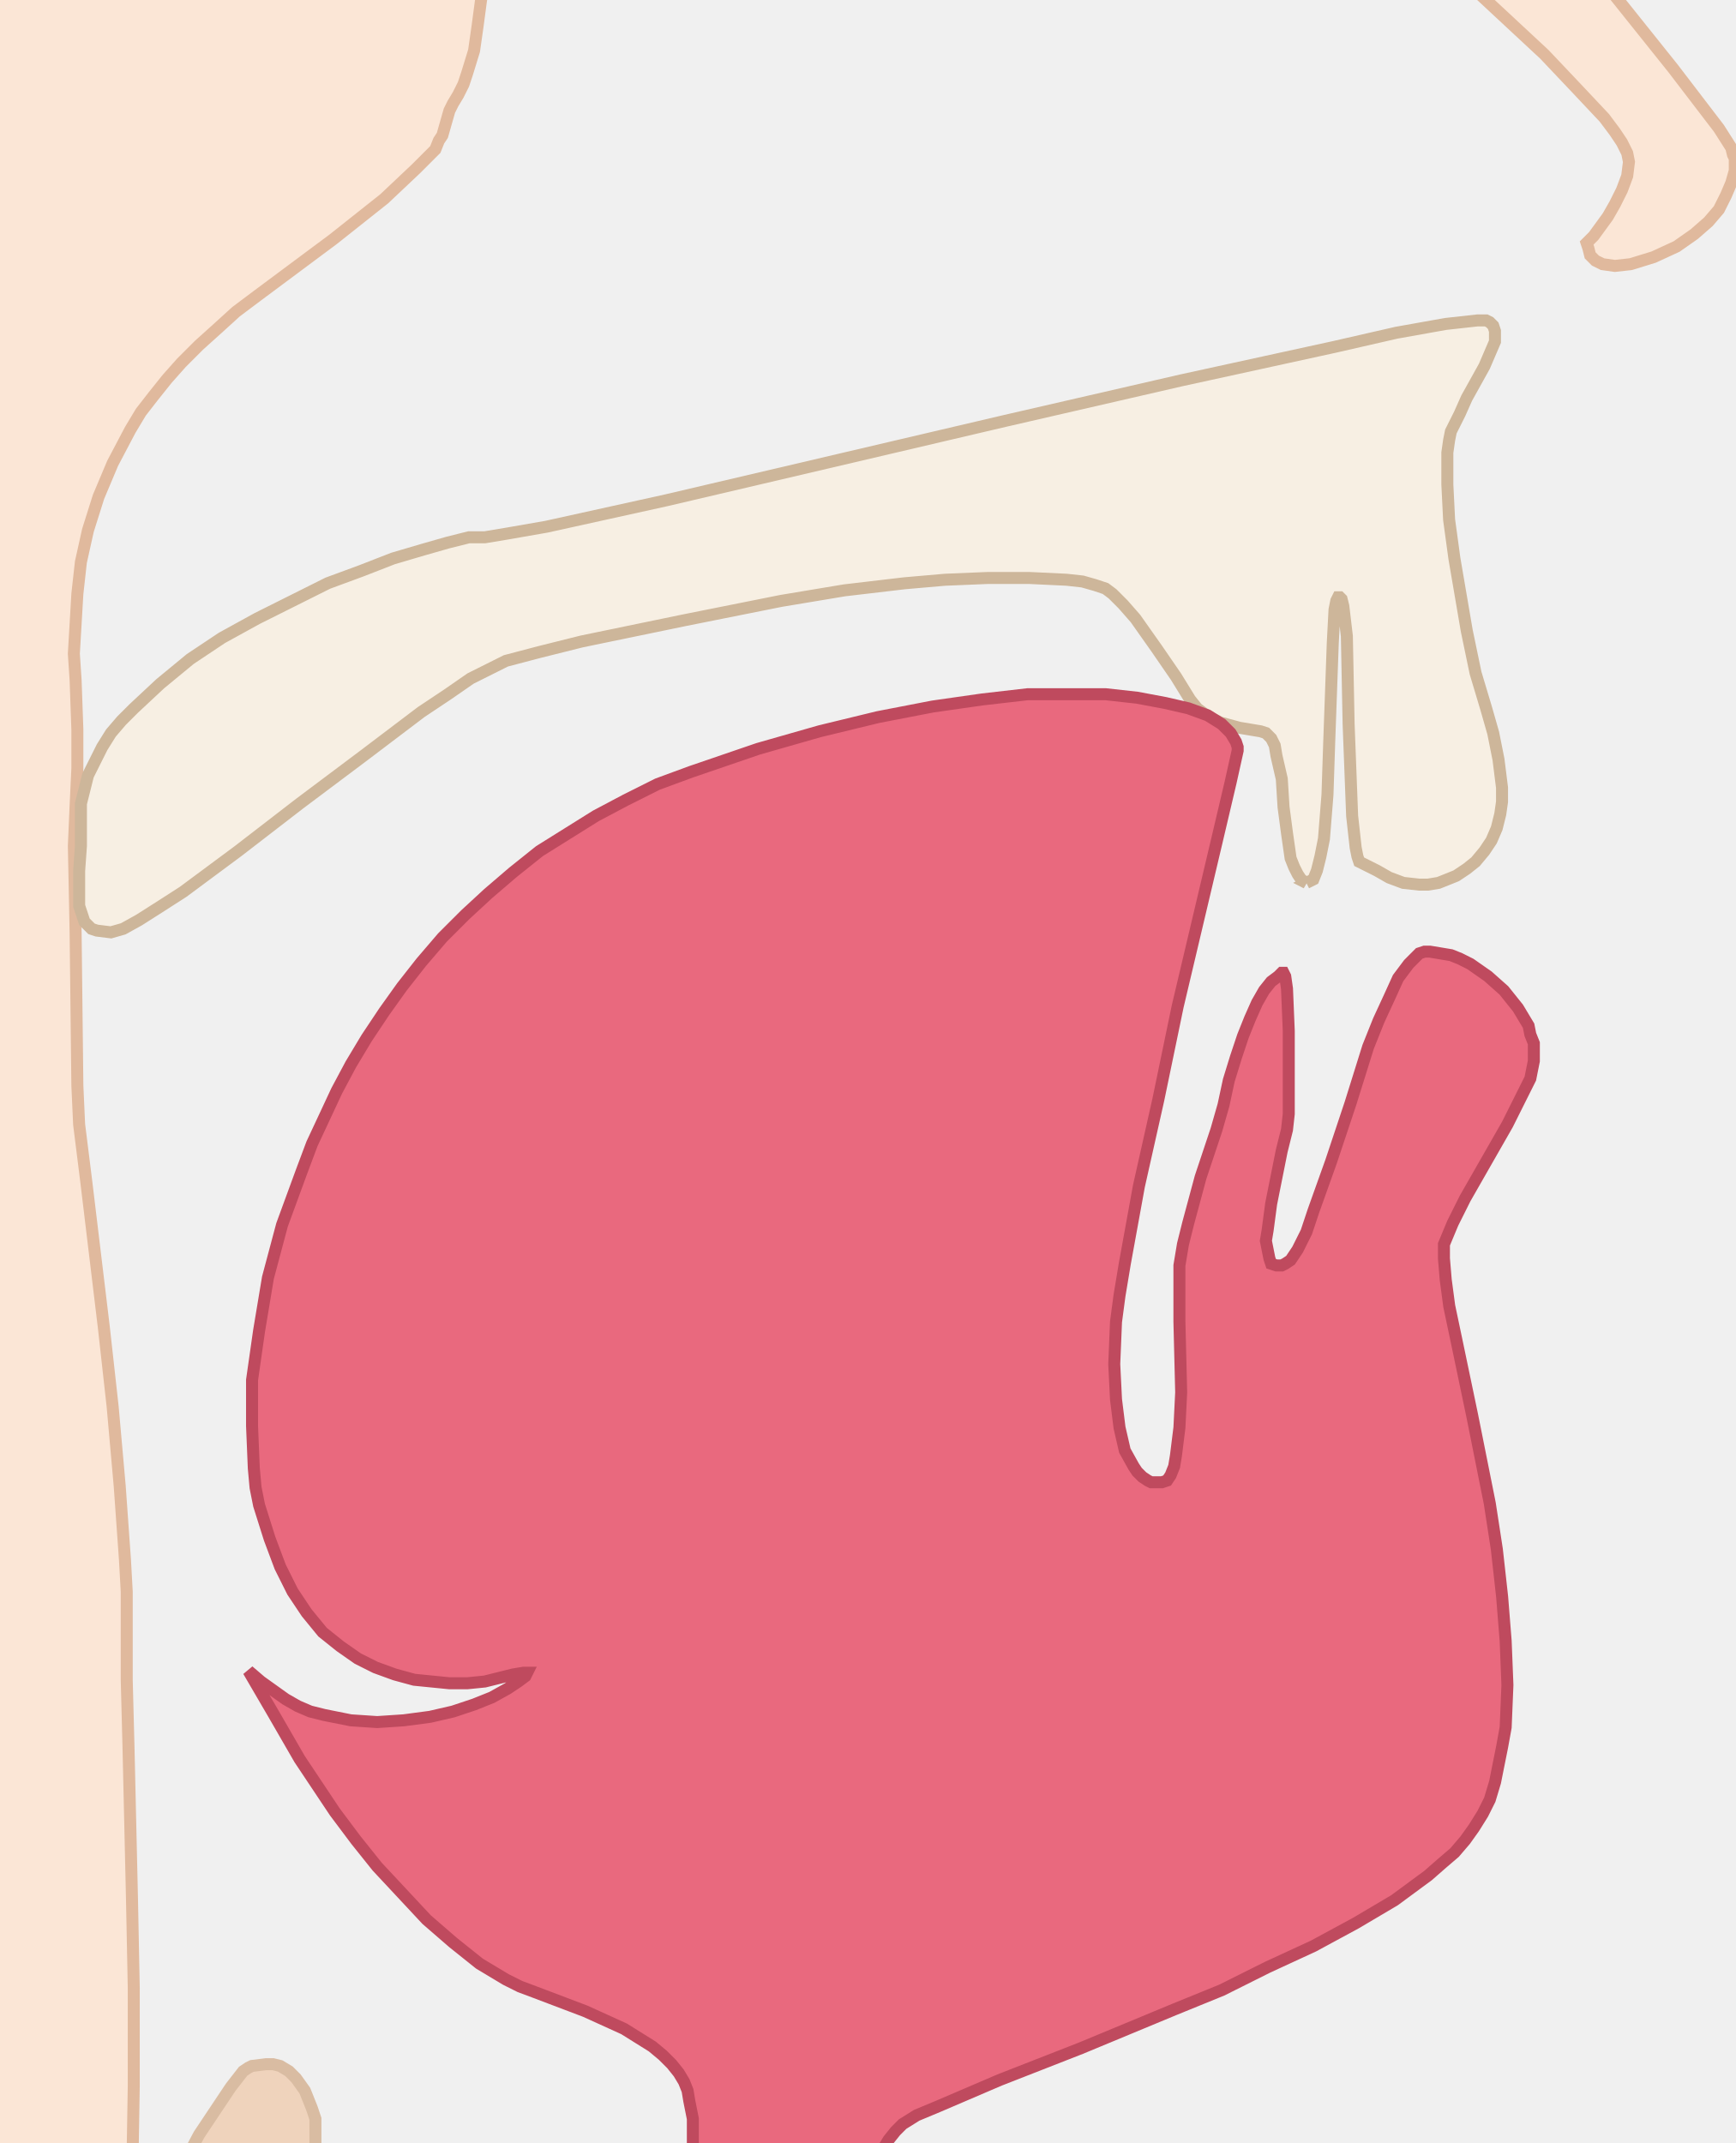
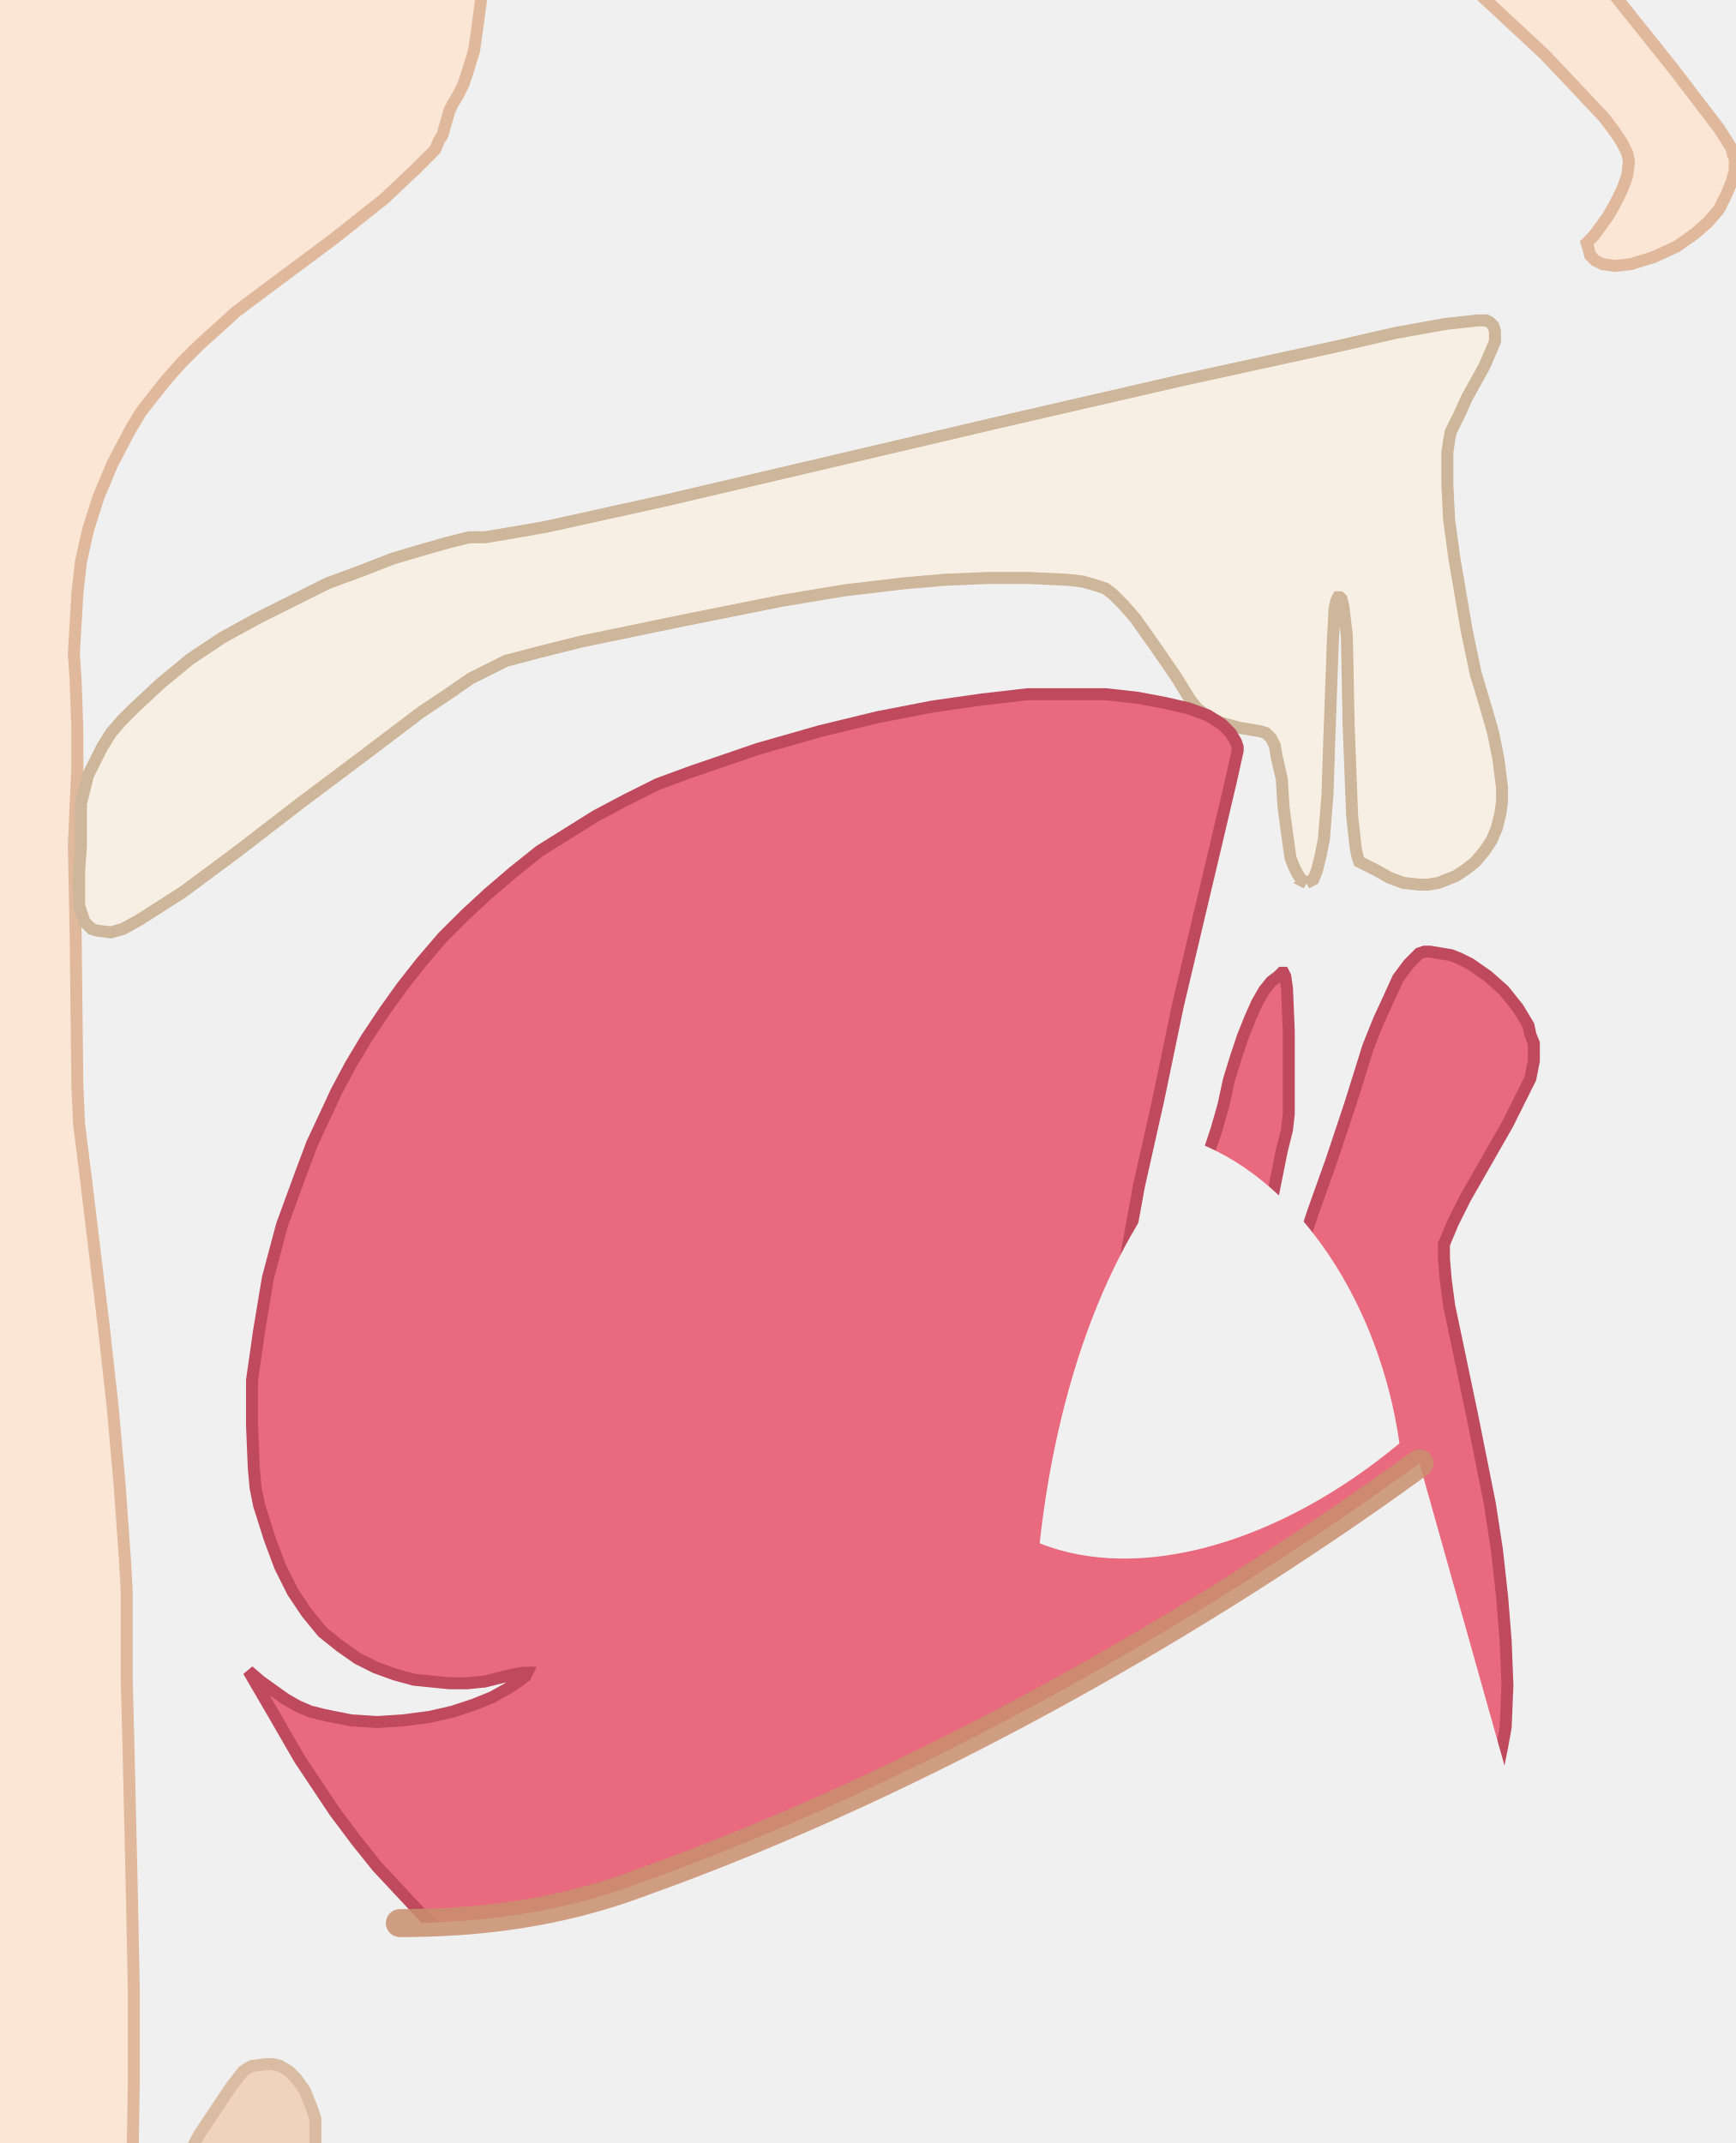
<svg xmlns="http://www.w3.org/2000/svg" viewBox="86 92.8 86.8 107.2" id="svg2" version="1.0">
  <defs id="defs4">
    <pattern y="0" x="0" height="6" width="6" patternUnits="userSpaceOnUse" id="WMFhbasepattern" />
  </defs>
  <path id="path7" d="m 98.249,244.475 0,0 -0.176,-5.115 -0.441,-11.465 -0.177,-6.262 0,-5.644 0,-2.381 0.088,-1.94 0.176,-1.499 0.088,-0.441 0.088,-0.353 0,0 1.235,-2.469 0.794,-1.499 0.706,-1.587 0.618,-1.588 0.441,-1.499 0.088,-0.706 0,-0.618 0,-0.617 -0.176,-0.529 0,0 -0.353,-0.882 -0.441,-0.617 -0.353,-0.353 -0.441,-0.265 -0.353,-0.088 -0.353,0 -0.706,0.088 0,0 -0.176,0.088 -0.265,0.177 -0.617,0.794 -0.706,1.058 -0.882,1.323 -0.794,1.499 -0.706,1.587 -0.529,1.499 -0.441,1.499 0,0 -0.088,0.794 -0.088,1.058 -0.088,2.558 0,3.087 0.088,3.352 0.176,6.791 0,2.91 0,2.381 0,0 -0.176,9.878 -0.088,5.997 5.027,0 z" style="fill:#EFD3BC;stroke:#D9BCA2;stroke-width:0.6" />
  <path id="path9" d="m 88.988,244.475 0,0 1.499,-14.199 1.058,-11.994 0.441,-5.556 0.353,-4.586 0,0 0.264,-5.732 0.088,-5.292 0,-4.851 -0.088,-4.41 -0.176,-7.673 -0.088,-3.352 0,-2.91 0,0 0,-1.499 -0.088,-1.588 -0.264,-3.704 -0.353,-3.969 -0.441,-3.969 -0.882,-7.32 -0.353,-2.822 -0.088,-1.94 0,0 -0.088,-7.673 -0.088,-4.321 0.088,-2.029 0.088,-1.852 0,0 0,-0.97 0,-0.97 -0.088,-2.469 -0.088,-1.323 0.088,-1.499 0.088,-1.499 0.176,-1.587 0.353,-1.588 0.529,-1.676 0.706,-1.676 0.882,-1.676 0.529,-0.882 0.617,-0.794 0.706,-0.882 0.706,-0.794 0.882,-0.882 0.882,-0.794 0.97,-0.882 1.058,-0.794 0,0 3.792,-2.822 2.558,-2.029 1.588,-1.499 0.529,-0.529 0.441,-0.441 0.176,-0.441 0.176,-0.265 0.176,-0.617 0.176,-0.617 0.176,-0.353 0.265,-0.441 0,0 0.264,-0.529 0.176,-0.529 0.353,-1.147 0.176,-1.234 0.176,-1.323 0.265,-1.146 0.264,-1.147 0.264,-0.441 0.265,-0.441 0.353,-0.441 0.441,-0.265 0,0 1.676,-0.794 2.91,-1.058 3.704,-1.411 4.233,-1.411 4.145,-1.323 3.881,-1.058 1.764,-0.441 1.411,-0.265 1.147,-0.176 0.882,0 0,0 1.676,0.264 2.117,0.618 2.558,0.882 2.734,0.97 2.646,1.235 2.646,1.323 1.146,0.617 1.058,0.706 0.97,0.618 0.794,0.706 0,0 3.44,3.087 3.792,3.528 1.587,1.676 1.411,1.499 0.529,0.706 0.353,0.529 0.264,0.529 0.088,0.441 0,0 -0.088,0.706 -0.264,0.706 -0.353,0.706 -0.353,0.618 -0.706,0.97 -0.353,0.353 0,0 0.088,0.264 0.088,0.353 0.265,0.265 0.353,0.176 0.618,0.088 0.794,-0.088 1.146,-0.353 0,0 1.147,-0.529 0.882,-0.618 0.706,-0.617 0.529,-0.617 0.353,-0.706 0.264,-0.618 0.177,-0.618 0,-0.617 0,0 -0.088,-0.176 -0.088,-0.353 -0.617,-0.97 -2.293,-2.998 -3.175,-3.969 -3.616,-4.498 -7.144,-8.731 -2.646,-3.351 -0.794,-1.147 -0.529,-0.794 0,0 -0.264,-0.618 -0.176,-0.617 -0.088,-0.706 -0.088,-0.794 0,-1.676 0.176,-1.764 0.353,-3.881 0.088,-2.028 0,-2.029 0,0 -0.088,-0.97 -0.176,-1.058 -0.441,-1.94 -0.617,-1.852 -0.617,-1.764 -0.706,-1.411 -0.529,-1.147 -0.529,-0.97 0,0 -0.177,-0.706 -0.706,-1.94 -1.146,-2.91 -0.794,-1.852 -0.97,-1.94 -1.058,-2.205 -1.235,-2.205 -1.411,-2.381 -1.587,-2.469 -1.764,-2.558 -1.94,-2.558 -2.117,-2.558 -2.381,-2.558 -2.558,-2.469 -2.734,-2.381 -1.499,-1.147 -1.499,-1.147 -1.587,-1.147 -1.588,-1.058 -1.676,-1.058 -1.764,-0.97 -1.764,-0.97 -1.852,-0.97 -1.94,-0.794 L 108.303,4.674 106.274,3.969 104.157,3.263 102.041,2.646 99.748,2.028 97.455,1.587 95.074,1.147 92.604,0.794 90.135,0.529 87.577,0.353 84.931,0.265 82.197,0.176 79.375,0.265 76.553,0.441 73.643,0.706 70.556,1.058 l -2.999,0.529 -3.175,0.529 -3.263,0.706 0,0 -3.175,0.794 -3.175,0.794 -2.998,0.794 -2.822,0.97 -2.822,0.882 -2.646,0.97 -2.557,0.97 -2.469,1.058 -2.381,1.058 -2.205,1.058 -2.205,1.147 -2.117,1.147 -1.94,1.147 -1.94,1.235 -1.764,1.235 -1.764,1.235 -1.587,1.235 -1.587,1.323 -1.499,1.235 -1.323,1.323 -1.323,1.323 -1.323,1.323 -1.147,1.411 -1.147,1.323 -0.97,1.411 -0.97,1.323 -0.97,1.411 -0.794,1.411 -1.587,2.734 -1.235,2.822 -1.147,2.734 -0.882,2.822 -0.794,2.646 -0.529,2.646 -0.441,2.646 -0.353,2.558 -0.176,2.469 -0.088,2.293 -0.088,2.293 0.088,2.117 0.176,3.881 0.176,3.263 0.176,2.557 0,0 0.176,2.469 0.441,2.999 0.617,3.439 0.794,3.881 1.058,4.057 1.147,4.321 1.411,4.41 1.499,4.41 1.676,4.498 1.764,4.233 1.94,4.057 0.97,1.941 0.97,1.852 1.058,1.764 1.058,1.676 1.058,1.499 1.147,1.411 1.058,1.323 1.147,1.146 1.147,0.97 1.147,0.794 0,0 1.147,0.794 1.147,0.882 1.235,0.882 1.147,1.058 2.381,2.205 2.381,2.469 2.293,2.646 2.205,2.646 2.117,2.734 2.028,2.822 1.852,2.646 1.676,2.558 1.587,2.381 1.323,2.117 1.852,3.351 0.529,1.058 0.264,0.618 0,0 0.177,0.441 0.264,0.618 0.794,1.764 1.058,2.293 0.529,1.411 0.529,1.411 0.441,1.587 0.441,1.676 0.353,1.852 0.265,1.852 0.088,1.852 -0.088,2.028 -0.176,2.029 -0.441,2.117 0,0 -1.323,5.556 -1.676,7.761 -3.881,18.256 -4.763,23.107 45.156,0 z" style="fill:#FBE6D6;stroke:#E0B99D;stroke-width:0.6" />
  <path id="path11" d="m 101.159,205.669 0,0 1.587,-0.618 1.941,-0.529 2.293,-0.529 2.381,-0.353 2.381,-0.353 2.293,-0.088 2.029,0 0.882,0.088 0.706,0.177 0,0 -0.617,0.353 -0.882,0.264 -0.882,0.264 -1.147,0.265 -2.381,0.441 -2.469,0.353 -2.558,0.177 -2.293,0.176 -1.94,0 -1.323,-0.088 0,0 z" style="fill:#EFD3BC;stroke:#D9BCA2;stroke-width:0.6" />
  <path id="path13" d="m 151.342,136.966 0,0 0.176,-0.088 0.176,-0.088 0.176,-0.441 0.176,-0.706 0.176,-0.882 0.176,-2.205 0.088,-2.646 0.177,-4.939 0.088,-1.676 0.088,-0.441 0.088,-0.176 0,0 0.088,0 0.088,0.088 0.088,0.353 0.177,1.499 0.088,4.41 0.176,4.586 0.176,1.587 0.088,0.441 0.088,0.264 0,0 0.882,0.441 0.618,0.353 0.706,0.264 0.794,0.088 0.441,0 0.529,-0.088 0.441,-0.176 0.441,-0.177 0.529,-0.353 0.441,-0.353 0,0 0.441,-0.529 0.353,-0.529 0.265,-0.617 0.176,-0.706 0.088,-0.617 0,-0.706 -0.177,-1.411 -0.264,-1.323 -0.353,-1.235 -0.529,-1.764 0,0 -0.441,-2.117 -0.618,-3.616 -0.265,-1.94 -0.088,-1.764 0,-1.588 0.088,-0.617 0.088,-0.441 0,0 0.441,-0.882 0.353,-0.794 0.882,-1.587 0.265,-0.618 0.265,-0.617 0,-0.529 -0.088,-0.265 -0.176,-0.176 0,0 -0.176,-0.088 -0.441,0 -1.587,0.176 -2.469,0.441 -3.087,0.706 -7.673,1.676 -8.819,2.029 -16.933,3.969 -5.997,1.323 -2.028,0.353 -1.058,0.176 0,0 -0.794,0 -1.058,0.265 -1.234,0.353 -1.499,0.441 -1.587,0.618 -1.676,0.618 -1.764,0.882 -1.764,0.882 -1.764,0.97 -1.587,1.058 -1.499,1.235 -1.323,1.235 -0.618,0.617 -0.529,0.618 -0.441,0.706 -0.353,0.706 -0.353,0.706 -0.176,0.706 -0.177,0.706 0,0.794 0,0 0,1.323 -0.088,1.235 0,0.97 0,0.794 0.176,0.529 0.088,0.265 0.176,0.176 0.177,0.177 0.264,0.088 0.706,0.088 0,0 0.617,-0.176 0.794,-0.441 0.97,-0.617 1.235,-0.794 2.734,-2.028 3.087,-2.381 3.175,-2.381 2.911,-2.205 1.323,-0.882 1.147,-0.794 1.058,-0.529 0.706,-0.353 0,0 1.676,-0.441 2.117,-0.529 5.116,-1.058 4.851,-0.97 3.175,-0.529 0,0 2.999,-0.353 2.029,-0.177 2.117,-0.088 2.117,0 1.852,0.088 0.794,0.088 0.618,0.176 0.529,0.176 0.353,0.264 0,0 0.529,0.529 0.618,0.706 1.058,1.499 0.97,1.411 0.706,1.146 0,0 0.353,0.441 0.353,0.264 0.441,0.265 0.353,0.176 0.97,0.264 1.058,0.177 0,0 0.264,0.088 0.265,0.265 0.176,0.353 0.088,0.529 0.264,1.147 0.088,1.411 0.176,1.323 0.177,1.235 0.176,0.441 0.177,0.353 0.176,0.265 0.265,0.176 0,0 z" style="fill:#F7EFE3;stroke:#CDB69A;stroke-width:0.6" />
-   <path id="path15" d="m 122.237,244.475 0,0 1.235,-7.673 0.97,-6.173 0.353,-2.558 0.176,-1.94 0,0 0,-1.587 0,-1.764 -0.264,-3.439 -0.088,-1.588 0,-1.411 0.088,-1.146 0.088,-0.441 0.176,-0.353 0,0 0.353,-0.618 0.353,-0.794 0.794,-1.941 0.706,-1.94 0.441,-0.882 0.353,-0.794 0,0 0.353,-0.794 0.264,-0.97 0.529,-2.381 0.353,-1.323 0.441,-1.147 0.265,-0.529 0.265,-0.441 0.353,-0.441 0.353,-0.353 0,0 0.706,-0.441 1.058,-0.441 3.087,-1.323 4.057,-1.587 4.674,-1.94 2.381,-0.97 2.293,-1.146 2.293,-1.058 2.117,-1.146 1.94,-1.147 1.676,-1.235 0.706,-0.618 0.618,-0.529 0.529,-0.618 0.441,-0.618 0,0 0.441,-0.706 0.353,-0.706 0.265,-0.882 0.176,-0.882 0.177,-0.882 0.176,-0.97 0.088,-2.117 -0.088,-2.205 -0.176,-2.205 -0.265,-2.381 -0.353,-2.293 -0.882,-4.409 -0.794,-3.792 -0.353,-1.676 -0.176,-1.323 -0.088,-1.058 0,-0.706 0,0 0.441,-1.058 0.617,-1.235 1.411,-2.469 0.706,-1.235 0.617,-1.235 0.529,-1.058 0.088,-0.441 0.088,-0.441 0,0 0,-0.441 0,-0.441 -0.176,-0.441 -0.088,-0.441 -0.529,-0.882 -0.706,-0.882 -0.794,-0.706 -0.882,-0.617 -0.529,-0.265 -0.441,-0.176 -0.529,-0.088 -0.529,-0.088 0,0 -0.264,0 -0.265,0.088 -0.265,0.265 -0.264,0.265 -0.529,0.706 -0.441,0.97 -0.529,1.147 -0.529,1.323 -0.882,2.822 -0.97,2.911 -0.882,2.469 -0.353,1.058 -0.441,0.882 -0.353,0.529 -0.265,0.176 -0.176,0.088 0,0 -0.264,0 -0.265,-0.088 -0.088,-0.264 -0.088,-0.441 -0.088,-0.441 0.088,-0.529 0.176,-1.323 0.529,-2.646 0.264,-1.058 0.088,-0.794 0,0 0,-4.145 -0.088,-2.117 -0.088,-0.617 -0.088,-0.176 -0.088,0 0,0 -0.176,0.176 -0.353,0.264 -0.353,0.441 -0.353,0.617 -0.353,0.794 -0.353,0.882 -0.353,1.058 -0.353,1.146 0,0 -0.265,1.235 -0.353,1.234 -0.794,2.381 -0.618,2.293 -0.264,1.058 -0.176,1.058 0,0 0,1.235 0,1.587 0.088,3.528 -0.088,1.764 -0.176,1.411 -0.088,0.529 -0.176,0.441 -0.177,0.265 -0.264,0.088 0,0 -0.264,0 -0.265,0 -0.176,-0.088 -0.264,-0.176 -0.265,-0.264 -0.176,-0.265 -0.441,-0.794 -0.264,-1.147 -0.176,-1.411 -0.088,-1.764 0.088,-2.117 0,0 0.176,-1.323 0.264,-1.588 0.706,-3.881 0.97,-4.321 0.97,-4.674 1.94,-8.202 0.706,-2.999 0.353,-1.587 0,0 0,-0.176 -0.088,-0.265 -0.265,-0.441 -0.441,-0.441 -0.706,-0.441 -0.97,-0.353 -1.146,-0.264 -1.411,-0.265 -1.587,-0.176 -1.852,0 -2.028,0 -2.293,0.264 -2.469,0.353 -2.734,0.529 -2.91,0.706 -3.087,0.882 -3.351,1.147 0,0 -1.676,0.617 -1.587,0.794 -1.499,0.794 -1.411,0.882 -1.411,0.882 -1.323,1.058 -1.235,1.058 -1.146,1.058 -1.147,1.146 -1.058,1.235 -0.97,1.235 -0.882,1.235 -0.882,1.323 -0.794,1.323 -0.706,1.323 -0.617,1.323 -0.618,1.323 -0.529,1.411 -0.97,2.646 -0.706,2.646 -0.441,2.646 -0.353,2.469 0,2.293 0.088,2.117 0.088,0.97 0.176,0.882 0,0 0.529,1.676 0.529,1.411 0.617,1.235 0.706,1.058 0.794,0.97 0.882,0.706 0.882,0.617 0.882,0.441 0.97,0.353 0.97,0.264 0.882,0.088 0.882,0.088 0.882,0 0.882,-0.088 0.706,-0.176 0.706,-0.176 0,0 0.529,-0.088 0.176,0 0,0 -0.088,0.177 -0.353,0.264 -0.529,0.353 -0.794,0.441 -0.882,0.353 -1.058,0.353 -1.146,0.264 -1.323,0.176 -1.323,0.088 -1.323,-0.088 -1.323,-0.265 -0.706,-0.176 -0.618,-0.265 -0.618,-0.353 -0.617,-0.441 -0.617,-0.441 -0.618,-0.529 0,0 1.235,2.117 1.323,2.293 1.764,2.646 1.058,1.411 1.058,1.323 1.235,1.323 1.234,1.323 1.323,1.147 1.323,1.058 1.323,0.794 0.706,0.353 0.706,0.264 0,0 2.558,0.97 1.94,0.882 0.706,0.441 0.706,0.441 0.529,0.441 0.441,0.441 0.353,0.441 0.265,0.441 0.176,0.441 0.088,0.529 0.176,0.882 0,1.058 0,0 0,0.529 -0.176,0.618 -0.176,0.617 -0.353,0.617 -0.706,1.323 -0.97,1.499 -0.882,1.588 -0.882,1.676 -0.353,0.794 -0.353,0.882 -0.264,0.97 -0.176,0.882 0,0 -0.441,2.734 -0.794,4.057 -2.293,10.407 -2.293,9.878 -0.882,3.616 -0.529,1.94 14.111,0 z" style="fill:#E9697E;stroke:#BF4A5E;stroke-width:0.6" />
+   <path mask="url(#m-t)" id="path15" d="m 122.237,244.475 0,0 1.235,-7.673 0.97,-6.173 0.353,-2.558 0.176,-1.94 0,0 0,-1.587 0,-1.764 -0.264,-3.439 -0.088,-1.588 0,-1.411 0.088,-1.146 0.088,-0.441 0.176,-0.353 0,0 0.353,-0.618 0.353,-0.794 0.794,-1.941 0.706,-1.94 0.441,-0.882 0.353,-0.794 0,0 0.353,-0.794 0.264,-0.97 0.529,-2.381 0.353,-1.323 0.441,-1.147 0.265,-0.529 0.265,-0.441 0.353,-0.441 0.353,-0.353 0,0 0.706,-0.441 1.058,-0.441 3.087,-1.323 4.057,-1.587 4.674,-1.94 2.381,-0.97 2.293,-1.146 2.293,-1.058 2.117,-1.146 1.94,-1.147 1.676,-1.235 0.706,-0.618 0.618,-0.529 0.529,-0.618 0.441,-0.618 0,0 0.441,-0.706 0.353,-0.706 0.265,-0.882 0.176,-0.882 0.177,-0.882 0.176,-0.97 0.088,-2.117 -0.088,-2.205 -0.176,-2.205 -0.265,-2.381 -0.353,-2.293 -0.882,-4.409 -0.794,-3.792 -0.353,-1.676 -0.176,-1.323 -0.088,-1.058 0,-0.706 0,0 0.441,-1.058 0.617,-1.235 1.411,-2.469 0.706,-1.235 0.617,-1.235 0.529,-1.058 0.088,-0.441 0.088,-0.441 0,0 0,-0.441 0,-0.441 -0.176,-0.441 -0.088,-0.441 -0.529,-0.882 -0.706,-0.882 -0.794,-0.706 -0.882,-0.617 -0.529,-0.265 -0.441,-0.176 -0.529,-0.088 -0.529,-0.088 0,0 -0.264,0 -0.265,0.088 -0.265,0.265 -0.264,0.265 -0.529,0.706 -0.441,0.97 -0.529,1.147 -0.529,1.323 -0.882,2.822 -0.97,2.911 -0.882,2.469 -0.353,1.058 -0.441,0.882 -0.353,0.529 -0.265,0.176 -0.176,0.088 0,0 -0.264,0 -0.265,-0.088 -0.088,-0.264 -0.088,-0.441 -0.088,-0.441 0.088,-0.529 0.176,-1.323 0.529,-2.646 0.264,-1.058 0.088,-0.794 0,0 0,-4.145 -0.088,-2.117 -0.088,-0.617 -0.088,-0.176 -0.088,0 0,0 -0.176,0.176 -0.353,0.264 -0.353,0.441 -0.353,0.617 -0.353,0.794 -0.353,0.882 -0.353,1.058 -0.353,1.146 0,0 -0.265,1.235 -0.353,1.234 -0.794,2.381 -0.618,2.293 -0.264,1.058 -0.176,1.058 0,0 0,1.235 0,1.587 0.088,3.528 -0.088,1.764 -0.176,1.411 -0.088,0.529 -0.176,0.441 -0.177,0.265 -0.264,0.088 0,0 -0.264,0 -0.265,0 -0.176,-0.088 -0.264,-0.176 -0.265,-0.264 -0.176,-0.265 -0.441,-0.794 -0.264,-1.147 -0.176,-1.411 -0.088,-1.764 0.088,-2.117 0,0 0.176,-1.323 0.264,-1.588 0.706,-3.881 0.97,-4.321 0.97,-4.674 1.94,-8.202 0.706,-2.999 0.353,-1.587 0,0 0,-0.176 -0.088,-0.265 -0.265,-0.441 -0.441,-0.441 -0.706,-0.441 -0.97,-0.353 -1.146,-0.264 -1.411,-0.265 -1.587,-0.176 -1.852,0 -2.028,0 -2.293,0.264 -2.469,0.353 -2.734,0.529 -2.91,0.706 -3.087,0.882 -3.351,1.147 0,0 -1.676,0.617 -1.587,0.794 -1.499,0.794 -1.411,0.882 -1.411,0.882 -1.323,1.058 -1.235,1.058 -1.146,1.058 -1.147,1.146 -1.058,1.235 -0.97,1.235 -0.882,1.235 -0.882,1.323 -0.794,1.323 -0.706,1.323 -0.617,1.323 -0.618,1.323 -0.529,1.411 -0.97,2.646 -0.706,2.646 -0.441,2.646 -0.353,2.469 0,2.293 0.088,2.117 0.088,0.97 0.176,0.882 0,0 0.529,1.676 0.529,1.411 0.617,1.235 0.706,1.058 0.794,0.97 0.882,0.706 0.882,0.617 0.882,0.441 0.97,0.353 0.97,0.264 0.882,0.088 0.882,0.088 0.882,0 0.882,-0.088 0.706,-0.176 0.706,-0.176 0,0 0.529,-0.088 0.176,0 0,0 -0.088,0.177 -0.353,0.264 -0.529,0.353 -0.794,0.441 -0.882,0.353 -1.058,0.353 -1.146,0.264 -1.323,0.176 -1.323,0.088 -1.323,-0.088 -1.323,-0.265 -0.706,-0.176 -0.618,-0.265 -0.618,-0.353 -0.617,-0.441 -0.617,-0.441 -0.618,-0.529 0,0 1.235,2.117 1.323,2.293 1.764,2.646 1.058,1.411 1.058,1.323 1.235,1.323 1.234,1.323 1.323,1.147 1.323,1.058 1.323,0.794 0.706,0.353 0.706,0.264 0,0 2.558,0.97 1.94,0.882 0.706,0.441 0.706,0.441 0.529,0.441 0.441,0.441 0.353,0.441 0.265,0.441 0.176,0.441 0.088,0.529 0.176,0.882 0,1.058 0,0 0,0.529 -0.176,0.618 -0.176,0.617 -0.353,0.617 -0.706,1.323 -0.97,1.499 -0.882,1.588 -0.882,1.676 -0.353,0.794 -0.353,0.882 -0.264,0.97 -0.176,0.882 0,0 -0.441,2.734 -0.794,4.057 -2.293,10.407 -2.293,9.878 -0.882,3.616 -0.529,1.94 14.111,0 z" style="fill:#E9697E;stroke:#BF4A5E;stroke-width:0.6" />
+   <defs>
+     <mask id="m-t" maskUnits="userSpaceOnUse" x="0" y="0" width="300" height="300">
+       <rect x="0" y="0" width="300" height="300" fill="white" />
+       <path d="M157,166 C146,174 132,182 118,187 C114,188.5 110,189 106,189 L106,230 L175,230 Z" fill="black" />
+       <path d="M146,150 C151,152 155,158 156,165 C150,170 143,172 138,170 C139,161 142,154 146,150 Z" fill="black" />
+     </mask>
+   </defs>
+   <path d="M157,166 C146,174 132,182 118,187 C114,188.5 110,189 106,189" fill="none" stroke="#C98F6E" stroke-width="1.4" stroke-linecap="round" opacity="0.85" />
</svg>
